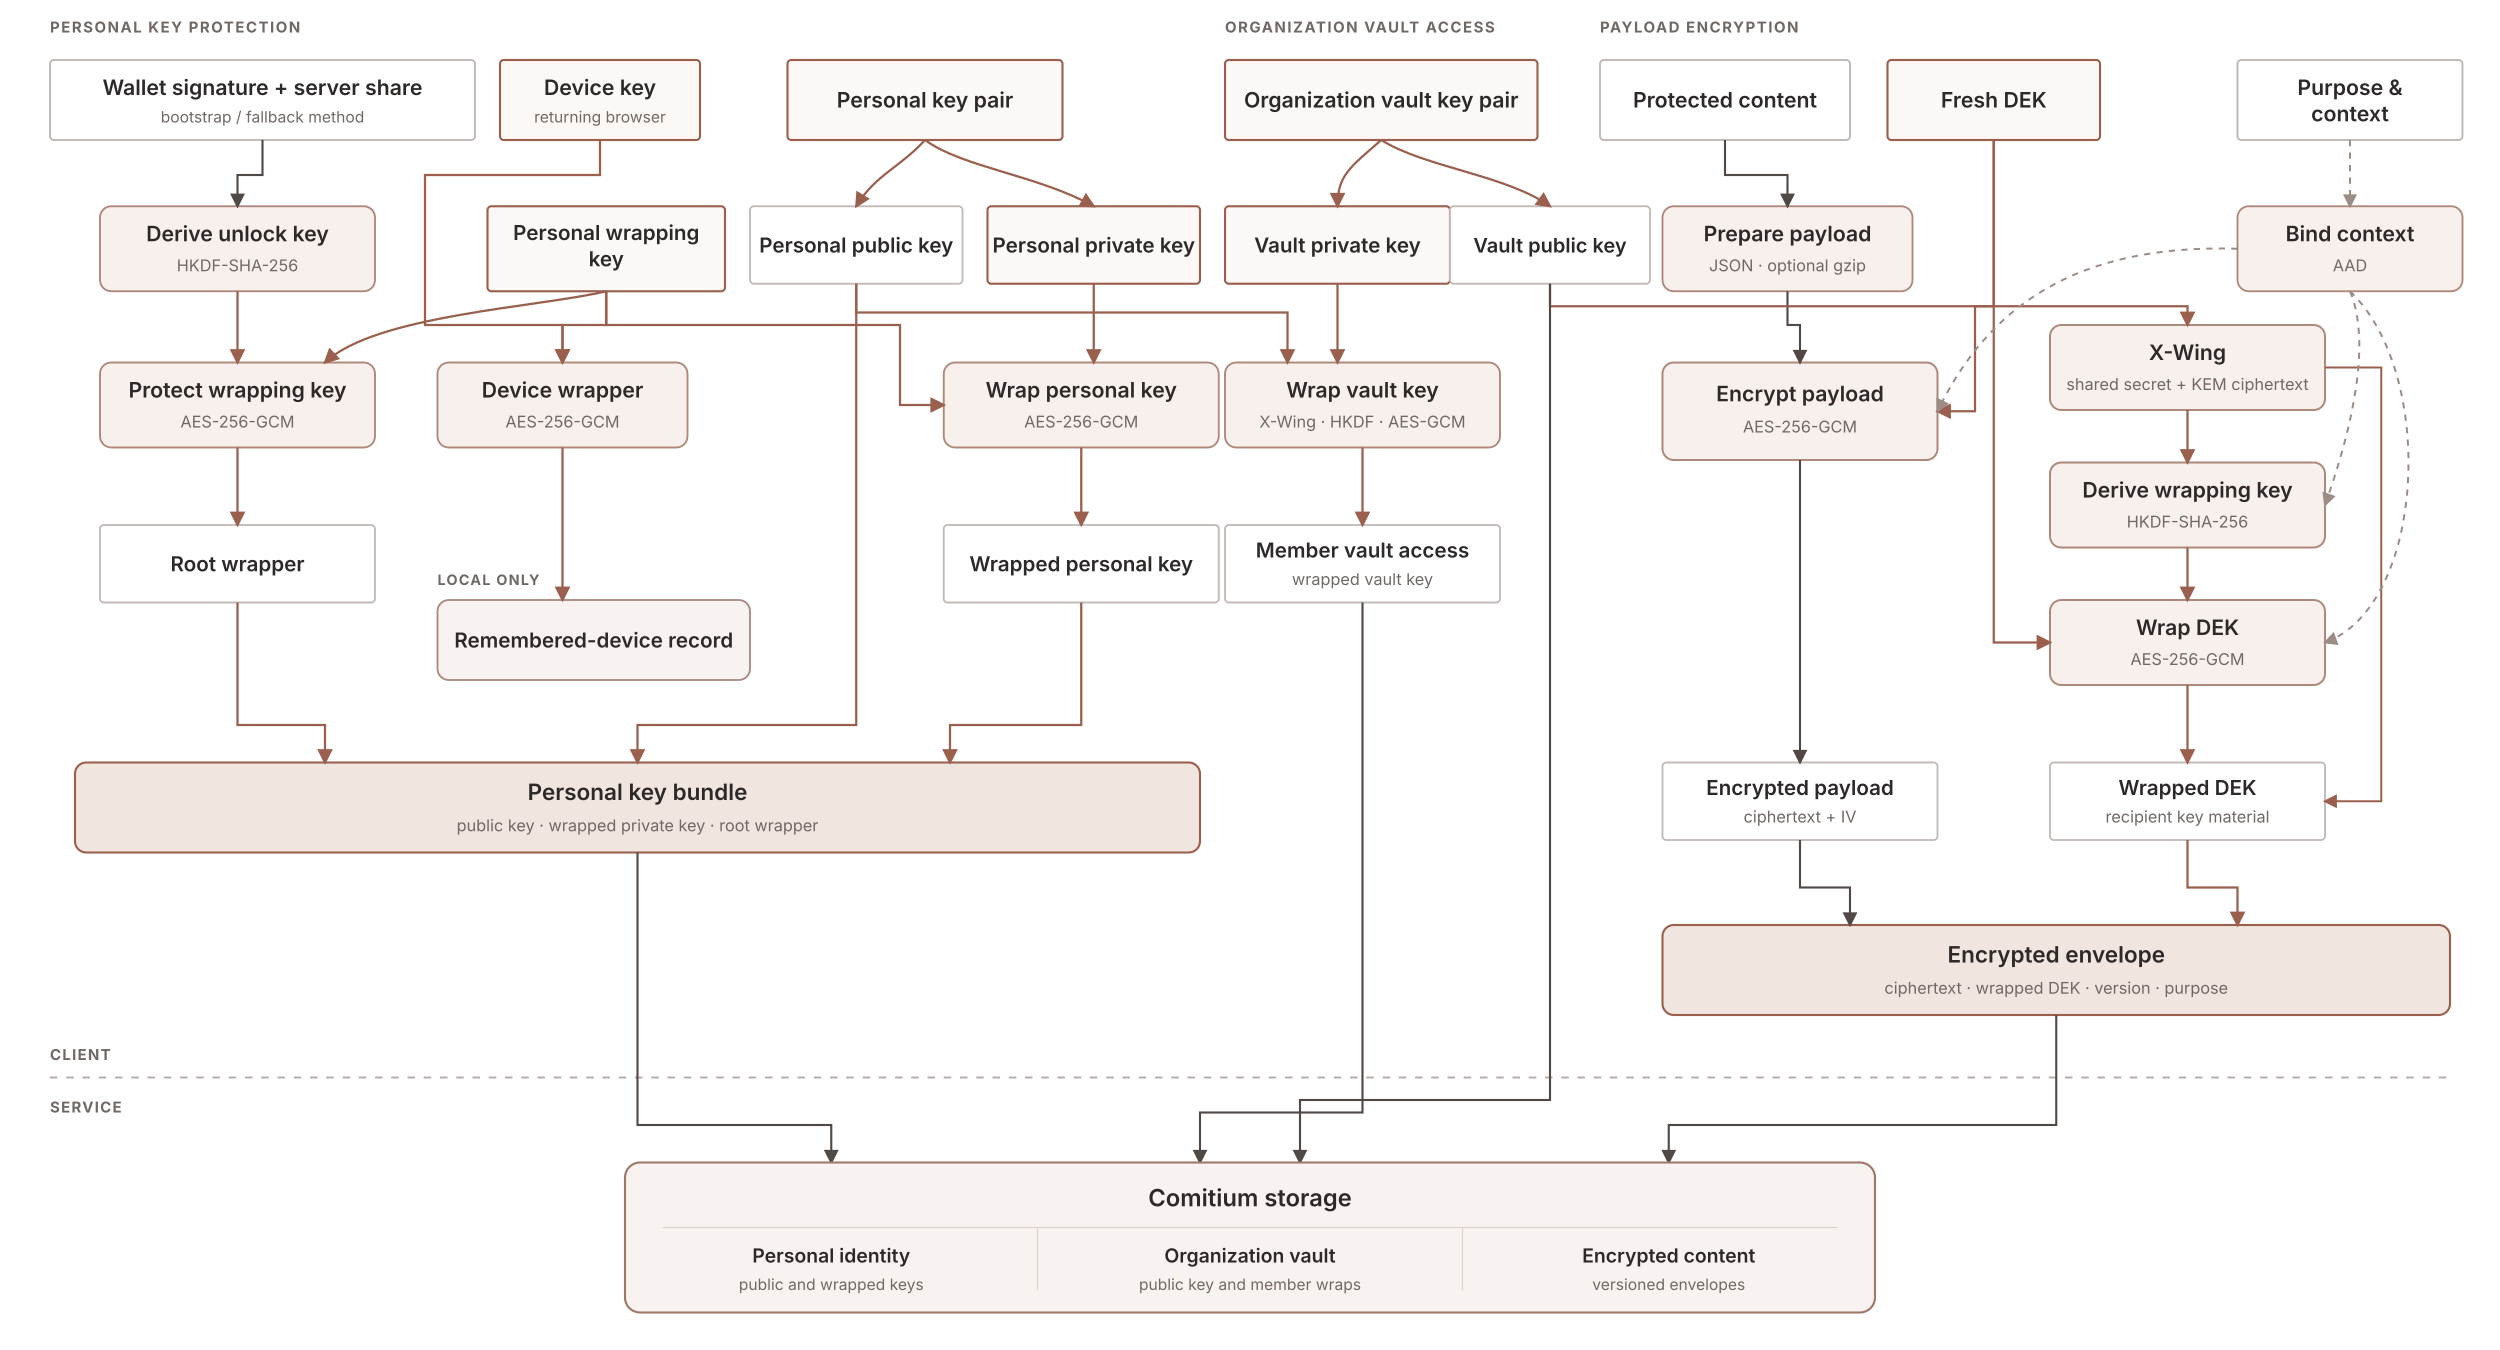
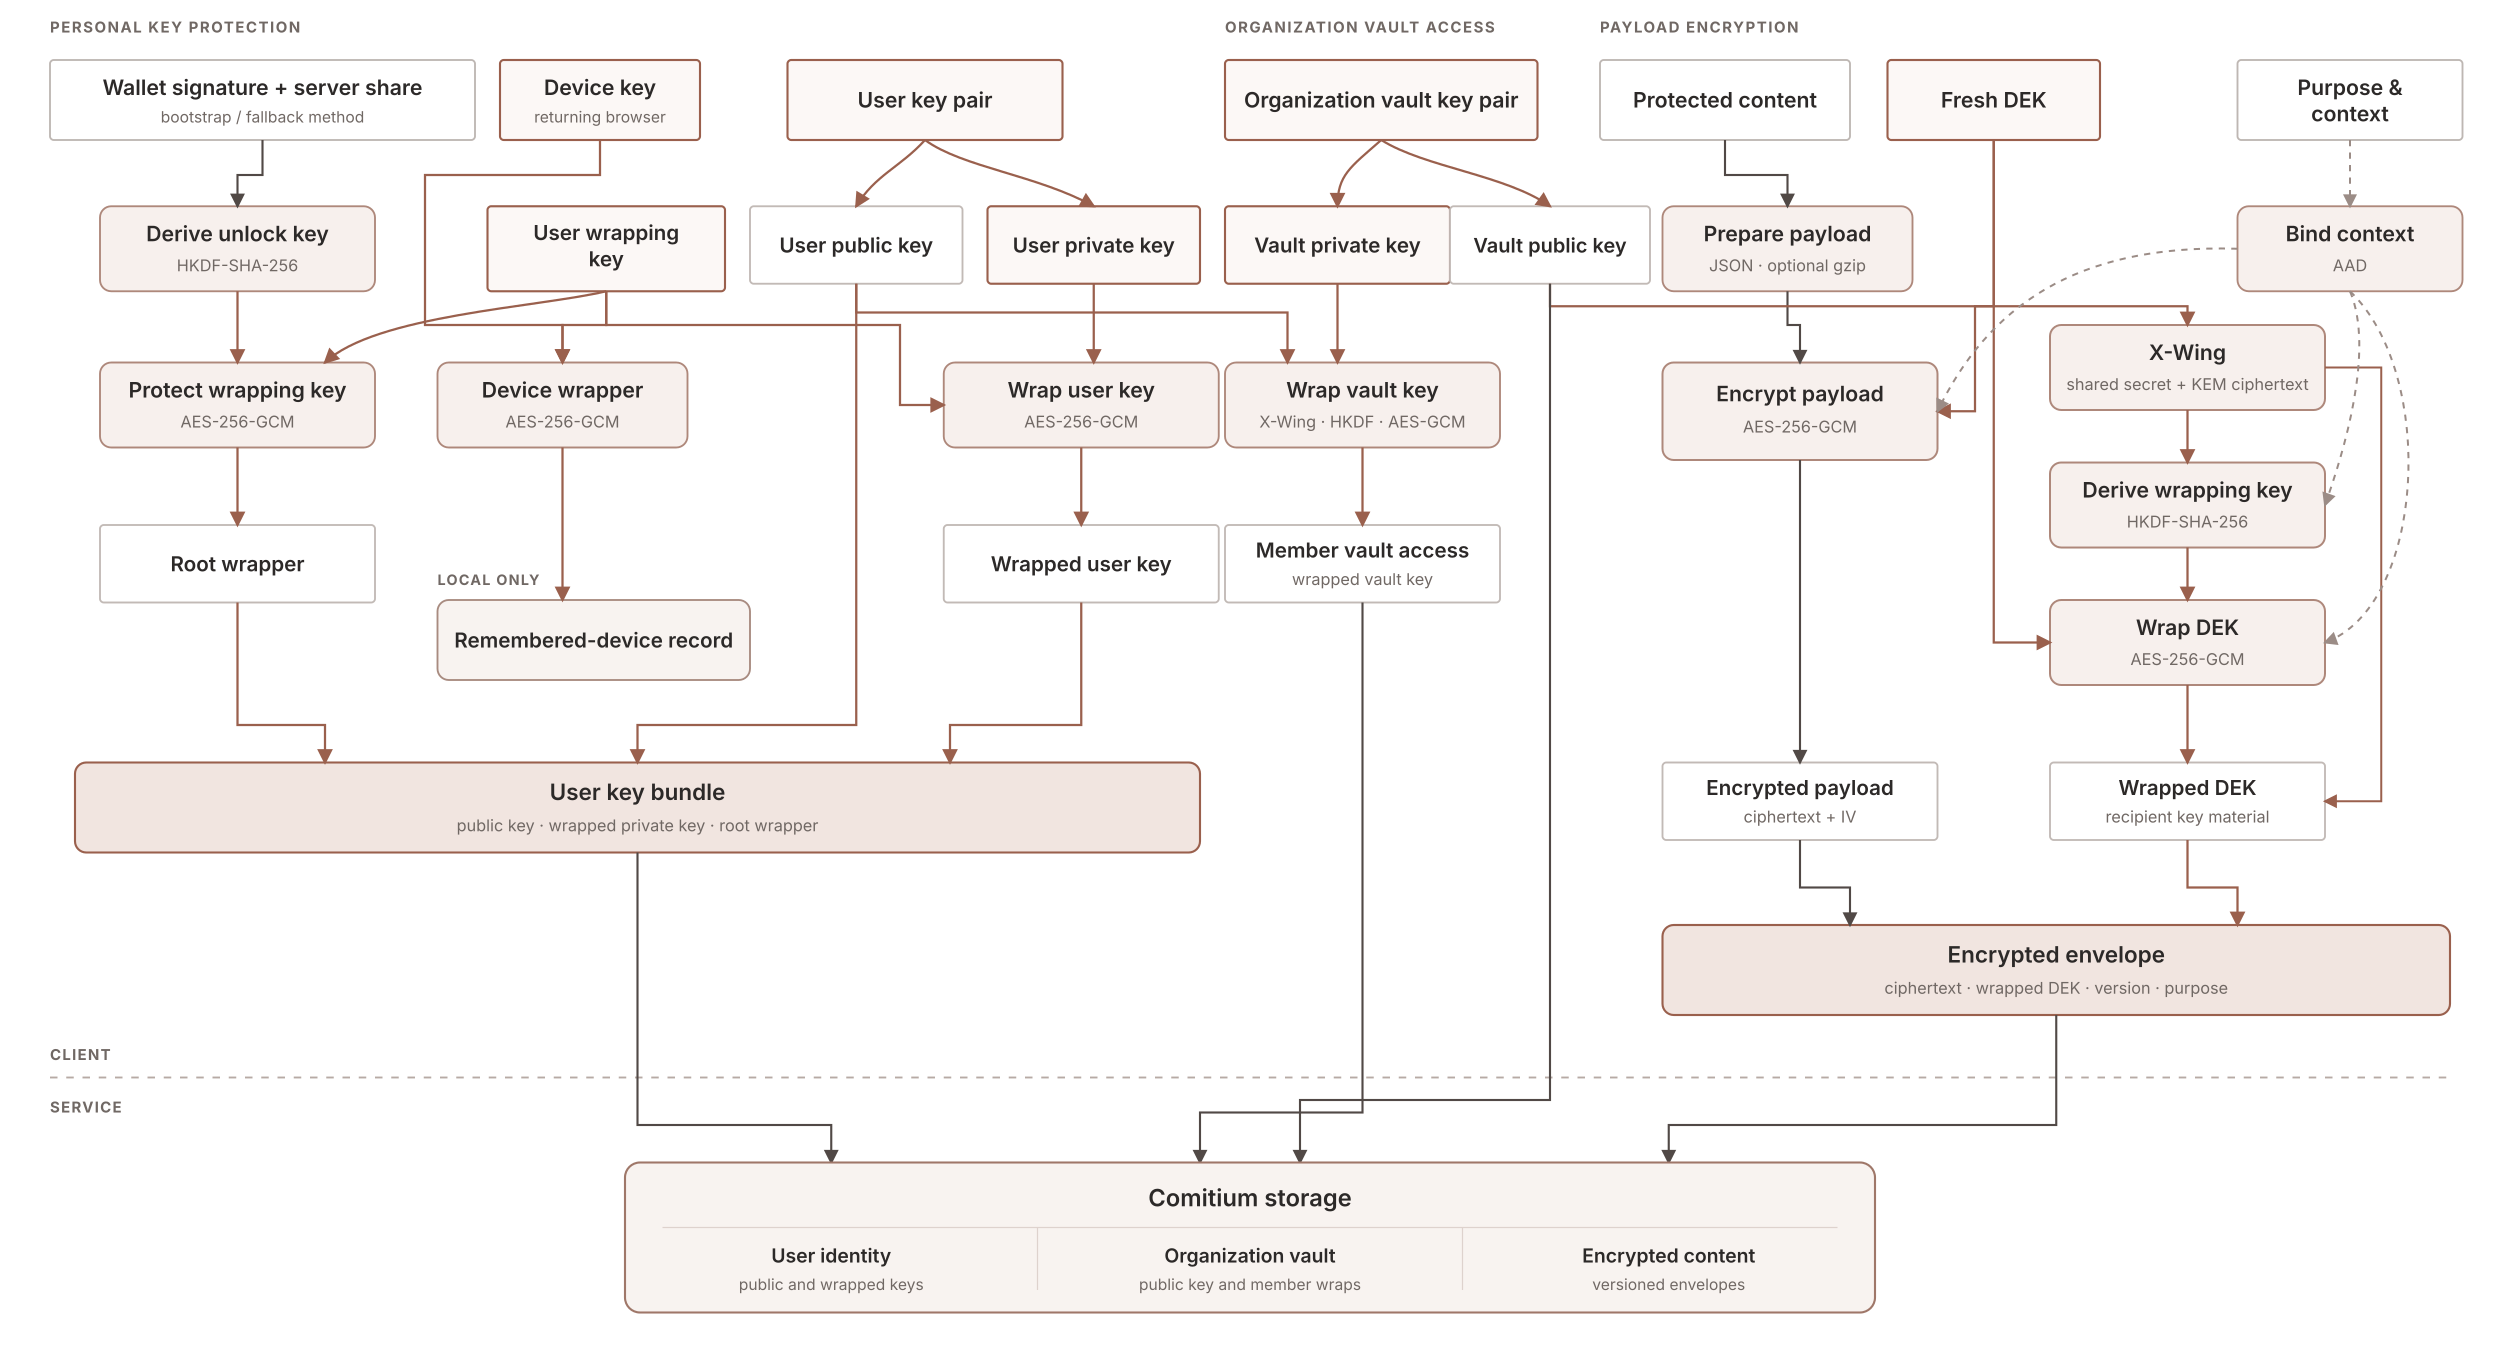
<svg xmlns="http://www.w3.org/2000/svg" width="2000" height="1080" viewBox="0 40 2000 1080" role="img" aria-labelledby="title desc">
  <defs>
    <marker id="data-arrow" viewBox="0 0 10 10" refX="8.5" refY="5" markerWidth="7" markerHeight="7" orient="auto">
      <path d="M0 0 10 5 0 10z" fill="#514946" />
    </marker>
    <marker id="key-arrow" viewBox="0 0 10 10" refX="8.5" refY="5" markerWidth="7" markerHeight="7" orient="auto">
      <path d="M0 0 10 5 0 10z" fill="#9a604d" />
    </marker>
    <marker id="aad-arrow" viewBox="0 0 10 10" refX="8.5" refY="5" markerWidth="7" markerHeight="7" orient="auto">
      <path d="M0 0 10 5 0 10z" fill="#9b8c86" />
    </marker>
  </defs>
  <style>
    text { font-family: Inter, ui-sans-serif, -apple-system, BlinkMacSystemFont, "Segoe UI", sans-serif; }
    .canvas { fill: #ffffff; }
    .input { fill: #ffffff; stroke: #beb7b3; }
    .secret { fill: #fcf8f6; stroke: #9a604d; }
    .operation { fill: #f7f0ed; stroke: #ae887b; }
    .artifact { fill: #ffffff; stroke: #c2bab6; }
    .bundle { fill: #f1e5e0; stroke: #9a604d; }
    .local-store { fill: #f8f3f0; stroke: #a88b80; }
    .server-store { fill: #f8f3f0; stroke: #9f7769; }
    .storage-rule { stroke: #ded2cd; }
    .text { fill: #2c2928; }
    .muted { fill: #706864; }
    .data-flow { fill: none; stroke: #514946; marker-end: url(#data-arrow); }
    .key-flow { fill: none; stroke: #9a604d; marker-end: url(#key-arrow); }
    .aad-flow { fill: none; stroke: #9b8c86; stroke-dasharray: 5 5; marker-end: url(#aad-arrow); }
    .boundary { stroke: #b7aaa5; }
  </style>
  <rect class="canvas" width="2000" height="1120" />
  <text class="muted" x="40" y="66" font-size="12" font-weight="700" letter-spacing="1.2">PERSONAL KEY PROTECTION</text>
  <text class="muted" x="980" y="66" font-size="12" font-weight="700" letter-spacing="1.2">ORGANIZATION VAULT ACCESS</text>
  <text class="muted" x="1280" y="66" font-size="12" font-weight="700" letter-spacing="1.2">PAYLOAD ENCRYPTION</text>
  <rect class="input" x="40" y="88" width="340" height="64" rx="3" stroke-width="1.5" />
  <text class="text" x="210" y="116" font-size="17" font-weight="600" text-anchor="middle">Wallet signature + server share</text>
  <text class="muted" x="210" y="138" font-size="12.5" text-anchor="middle">bootstrap / fallback method</text>
  <rect class="secret" x="400" y="88" width="160" height="64" rx="3" stroke-width="1.7" />
  <text class="text" x="480" y="116" font-size="17" font-weight="600" text-anchor="middle">Device key</text>
  <text class="muted" x="480" y="138" font-size="12.5" text-anchor="middle">returning browser</text>
  <rect class="secret" x="630" y="88" width="220" height="64" rx="3" stroke-width="1.7" />
-   <text class="text" x="740" y="126" font-size="17" font-weight="600" text-anchor="middle">Personal key pair</text>
+   <text class="text" x="740" y="126" font-size="17" font-weight="600" text-anchor="middle">User key pair</text>
  <rect class="secret" x="980" y="88" width="250" height="64" rx="3" stroke-width="1.7" />
  <text class="text" x="1105" y="126" font-size="17" font-weight="600" text-anchor="middle">Organization vault key pair</text>
  <rect class="input" x="1280" y="88" width="200" height="64" rx="3" stroke-width="1.5" />
  <text class="text" x="1380" y="126" font-size="17" font-weight="600" text-anchor="middle">Protected content</text>
  <rect class="secret" x="1510" y="88" width="170" height="64" rx="3" stroke-width="1.7" />
  <text class="text" x="1595" y="126" font-size="17" font-weight="600" text-anchor="middle">Fresh DEK</text>
  <rect class="input" x="1790" y="88" width="180" height="64" rx="3" stroke-width="1.5" />
  <text class="text" x="1880" y="116" font-size="17" font-weight="600" text-anchor="middle">Purpose &amp;</text>
  <text class="text" x="1880" y="137" font-size="17" font-weight="600" text-anchor="middle">context</text>
  <rect class="operation" x="80" y="205" width="220" height="68" rx="9" stroke-width="1.5" />
  <text class="text" x="190" y="233" font-size="17" font-weight="600" text-anchor="middle">Derive unlock key</text>
  <text class="muted" x="190" y="257" font-size="13" text-anchor="middle">HKDF-SHA-256</text>
  <rect class="secret" x="390" y="205" width="190" height="68" rx="3" stroke-width="1.7" />
-   <text class="text" x="485" y="232" font-size="16.5" font-weight="600" text-anchor="middle">Personal wrapping</text>
+   <text class="text" x="485" y="232" font-size="16.5" font-weight="600" text-anchor="middle">User wrapping</text>
  <text class="text" x="485" y="253" font-size="16.5" font-weight="600" text-anchor="middle">key</text>
  <rect class="artifact" x="600" y="205" width="170" height="62" rx="3" stroke-width="1.5" />
-   <text class="text" x="685" y="242" font-size="16.5" font-weight="600" text-anchor="middle">Personal public key</text>
+   <text class="text" x="685" y="242" font-size="16.5" font-weight="600" text-anchor="middle">User public key</text>
  <rect class="secret" x="790" y="205" width="170" height="62" rx="3" stroke-width="1.7" />
-   <text class="text" x="875" y="242" font-size="16.5" font-weight="600" text-anchor="middle">Personal private key</text>
+   <text class="text" x="875" y="242" font-size="16.5" font-weight="600" text-anchor="middle">User private key</text>
  <rect class="operation" x="80" y="330" width="220" height="68" rx="9" stroke-width="1.5" />
  <text class="text" x="190" y="358" font-size="17" font-weight="600" text-anchor="middle">Protect wrapping key</text>
  <text class="muted" x="190" y="382" font-size="13" text-anchor="middle">AES-256-GCM</text>
  <rect class="operation" x="350" y="330" width="200" height="68" rx="9" stroke-width="1.5" />
  <text class="text" x="450" y="358" font-size="17" font-weight="600" text-anchor="middle">Device wrapper</text>
  <text class="muted" x="450" y="382" font-size="13" text-anchor="middle">AES-256-GCM</text>
  <rect class="operation" x="755" y="330" width="220" height="68" rx="9" stroke-width="1.5" />
-   <text class="text" x="865" y="358" font-size="17" font-weight="600" text-anchor="middle">Wrap personal key</text>
+   <text class="text" x="865" y="358" font-size="17" font-weight="600" text-anchor="middle">Wrap user key</text>
  <text class="muted" x="865" y="382" font-size="13" text-anchor="middle">AES-256-GCM</text>
  <rect class="artifact" x="80" y="460" width="220" height="62" rx="3" stroke-width="1.5" />
  <text class="text" x="190" y="497" font-size="16.5" font-weight="600" text-anchor="middle">Root wrapper</text>
  <rect class="artifact" x="755" y="460" width="220" height="62" rx="3" stroke-width="1.5" />
-   <text class="text" x="865" y="497" font-size="16.5" font-weight="600" text-anchor="middle">Wrapped personal key</text>
+   <text class="text" x="865" y="497" font-size="16.5" font-weight="600" text-anchor="middle">Wrapped user key</text>
  <text class="muted" x="350" y="508" font-size="11.5" font-weight="700" letter-spacing="1">LOCAL ONLY</text>
  <rect class="local-store" x="350" y="520" width="250" height="64" rx="9" stroke-width="1.5" />
  <text class="text" x="475" y="558" font-size="16.5" font-weight="600" text-anchor="middle">Remembered-device record</text>
  <rect class="bundle" x="60" y="650" width="900" height="72" rx="9" stroke-width="1.7" />
-   <text class="text" x="510" y="680" font-size="18" font-weight="600" text-anchor="middle">Personal key bundle</text>
+   <text class="text" x="510" y="680" font-size="18" font-weight="600" text-anchor="middle">User key bundle</text>
  <text class="muted" x="510" y="705" font-size="13" text-anchor="middle">public key · wrapped private key · root wrapper</text>
  <rect class="secret" x="980" y="205" width="180" height="62" rx="3" stroke-width="1.7" />
  <text class="text" x="1070" y="242" font-size="16.5" font-weight="600" text-anchor="middle">Vault private key</text>
  <rect class="artifact" x="1160" y="205" width="160" height="62" rx="3" stroke-width="1.5" />
  <text class="text" x="1240" y="242" font-size="16" font-weight="600" text-anchor="middle">Vault public key</text>
  <rect class="operation" x="980" y="330" width="220" height="68" rx="9" stroke-width="1.5" />
  <text class="text" x="1090" y="358" font-size="17" font-weight="600" text-anchor="middle">Wrap vault key</text>
  <text class="muted" x="1090" y="382" font-size="13" text-anchor="middle">X-Wing · HKDF · AES-GCM</text>
  <rect class="artifact" x="980" y="460" width="220" height="62" rx="3" stroke-width="1.5" />
  <text class="text" x="1090" y="486" font-size="16.5" font-weight="600" text-anchor="middle">Member vault access</text>
  <text class="muted" x="1090" y="508" font-size="13" text-anchor="middle">wrapped vault key</text>
  <rect class="operation" x="1330" y="205" width="200" height="68" rx="9" stroke-width="1.5" />
  <text class="text" x="1430" y="233" font-size="17" font-weight="600" text-anchor="middle">Prepare payload</text>
  <text class="muted" x="1430" y="257" font-size="13" text-anchor="middle">JSON · optional gzip</text>
  <rect class="operation" x="1790" y="205" width="180" height="68" rx="9" stroke-width="1.5" />
  <text class="text" x="1880" y="233" font-size="17" font-weight="600" text-anchor="middle">Bind context</text>
  <text class="muted" x="1880" y="257" font-size="13" text-anchor="middle">AAD</text>
  <rect class="operation" x="1330" y="330" width="220" height="78" rx="9" stroke-width="1.6" />
  <text class="text" x="1440" y="361" font-size="17" font-weight="600" text-anchor="middle">Encrypt payload</text>
  <text class="muted" x="1440" y="386" font-size="13" text-anchor="middle">AES-256-GCM</text>
  <rect class="operation" x="1640" y="300" width="220" height="68" rx="9" stroke-width="1.6" />
  <text class="text" x="1750" y="328" font-size="17" font-weight="600" text-anchor="middle">X-Wing</text>
  <text class="muted" x="1750" y="352" font-size="13" text-anchor="middle">shared secret + KEM ciphertext</text>
  <rect class="operation" x="1640" y="410" width="220" height="68" rx="9" stroke-width="1.6" />
  <text class="text" x="1750" y="438" font-size="17" font-weight="600" text-anchor="middle">Derive wrapping key</text>
  <text class="muted" x="1750" y="462" font-size="13" text-anchor="middle">HKDF-SHA-256</text>
  <rect class="operation" x="1640" y="520" width="220" height="68" rx="9" stroke-width="1.6" />
  <text class="text" x="1750" y="548" font-size="17" font-weight="600" text-anchor="middle">Wrap DEK</text>
  <text class="muted" x="1750" y="572" font-size="13" text-anchor="middle">AES-256-GCM</text>
  <rect class="artifact" x="1330" y="650" width="220" height="62" rx="3" stroke-width="1.5" />
  <text class="text" x="1440" y="676" font-size="16.5" font-weight="600" text-anchor="middle">Encrypted payload</text>
  <text class="muted" x="1440" y="698" font-size="13" text-anchor="middle">ciphertext + IV</text>
  <rect class="artifact" x="1640" y="650" width="220" height="62" rx="3" stroke-width="1.5" />
  <text class="text" x="1750" y="676" font-size="16.5" font-weight="600" text-anchor="middle">Wrapped DEK</text>
  <text class="muted" x="1750" y="698" font-size="13" text-anchor="middle">recipient key material</text>
  <rect class="bundle" x="1330" y="780" width="630" height="72" rx="9" stroke-width="1.7" />
  <text class="text" x="1645" y="810" font-size="18" font-weight="600" text-anchor="middle">Encrypted envelope</text>
  <text class="muted" x="1645" y="835" font-size="13" text-anchor="middle">ciphertext · wrapped DEK · version · purpose</text>
  <path class="data-flow" d="M210 152V180H190V205" stroke-width="1.7" />
  <path class="key-flow" d="M190 273V330" stroke-width="1.8" />
  <path class="key-flow" d="M485 273C430 286 300 292 260 330" stroke-width="1.8" />
  <path class="key-flow" d="M480 152V180H340V300H450V330" stroke-width="1.8" />
  <path class="key-flow" d="M485 273V300H450V330" stroke-width="1.8" />
  <path class="key-flow" d="M485 273V300H720V364H755" stroke-width="1.8" />
  <path class="key-flow" d="M740 152C720 174 700 180 685 205" stroke-width="1.8" />
  <path class="key-flow" d="M740 152C770 174 830 180 875 205" stroke-width="1.8" />
  <path class="key-flow" d="M875 267V330" stroke-width="1.8" />
  <path class="key-flow" d="M190 398V460" stroke-width="1.8" />
  <path class="key-flow" d="M450 398V520" stroke-width="1.8" />
  <path class="key-flow" d="M865 398V460" stroke-width="1.8" />
  <path class="key-flow" d="M190 522V620H260V650" stroke-width="1.8" />
  <path class="key-flow" d="M685 267V620H510V650" stroke-width="1.8" />
  <path class="key-flow" d="M865 522V620H760V650" stroke-width="1.8" />
  <path class="key-flow" d="M1105 152C1080 174 1070 180 1070 205" stroke-width="1.8" />
  <path class="key-flow" d="M1105 152C1140 174 1205 180 1240 205" stroke-width="1.8" />
  <path class="key-flow" d="M1070 267V330" stroke-width="1.8" />
  <path class="key-flow" d="M685 267V290H1030V330" stroke-width="1.8" />
  <path class="key-flow" d="M1090 398V460" stroke-width="1.8" />
  <path class="data-flow" d="M1380 152V180H1430V205" stroke-width="1.7" />
  <path class="data-flow" d="M1430 273V300H1440V330" stroke-width="1.7" />
  <path class="data-flow" d="M1440 408V650" stroke-width="1.7" />
  <path class="key-flow" d="M1595 152V285H1580V369H1550" stroke-width="1.8" />
  <path class="key-flow" d="M1595 152V554H1640" stroke-width="1.8" />
  <path class="key-flow" d="M1240 267V285H1750V300" stroke-width="1.8" />
  <path class="key-flow" d="M1750 368V410" stroke-width="1.8" />
  <path class="key-flow" d="M1750 478V520" stroke-width="1.8" />
  <path class="key-flow" d="M1750 588V650" stroke-width="1.8" />
  <path class="key-flow" d="M1860 334H1905V681H1860" stroke-width="1.6" />
  <path class="aad-flow" d="M1880 152V205" stroke-width="1.6" />
  <path class="aad-flow" d="M1790 239C1660 235 1590 286 1550 369" stroke-width="1.6" />
  <path class="aad-flow" d="M1880 273C1900 320 1875 402 1860 444" stroke-width="1.6" />
  <path class="aad-flow" d="M1880 273C1950 340 1940 525 1860 554" stroke-width="1.6" />
  <path class="data-flow" d="M1440 712V750H1480V780" stroke-width="1.7" />
  <path class="key-flow" d="M1750 712V750H1790V780" stroke-width="1.8" />
  <text class="muted" x="40" y="888" font-size="12" font-weight="700" letter-spacing="1">CLIENT</text>
  <line class="boundary" x1="40" y1="902" x2="1960" y2="902" stroke-width="1.5" stroke-dasharray="6 7" />
  <text class="muted" x="40" y="930" font-size="12" font-weight="700" letter-spacing="1">SERVICE</text>
  <path class="data-flow" d="M510 722V940H665V970" stroke-width="1.7" />
  <path class="data-flow" d="M1090 522V930H960V970" stroke-width="1.7" />
  <path class="data-flow" d="M1240 267V920H1040V970" stroke-width="1.7" />
  <path class="data-flow" d="M1645 852V940H1335V970" stroke-width="1.7" />
  <rect class="server-store" x="500" y="970" width="1000" height="120" rx="12" stroke-width="1.7" />
  <text class="text" x="1000" y="1005" font-size="19" font-weight="600" text-anchor="middle">Comitium storage</text>
  <line class="storage-rule" x1="530" y1="1022" x2="1470" y2="1022" stroke-width="1" />
  <line class="storage-rule" x1="830" y1="1022" x2="830" y2="1072" stroke-width="1" />
  <line class="storage-rule" x1="1170" y1="1022" x2="1170" y2="1072" stroke-width="1" />
-   <text class="text" x="665" y="1050" font-size="15.5" font-weight="600" text-anchor="middle">Personal identity</text>
+   <text class="text" x="665" y="1050" font-size="15.5" font-weight="600" text-anchor="middle">User identity</text>
  <text class="muted" x="665" y="1072" font-size="12.5" text-anchor="middle">public and wrapped keys</text>
  <text class="text" x="1000" y="1050" font-size="15.5" font-weight="600" text-anchor="middle">Organization vault</text>
  <text class="muted" x="1000" y="1072" font-size="12.5" text-anchor="middle">public key and member wraps</text>
  <text class="text" x="1335" y="1050" font-size="15.5" font-weight="600" text-anchor="middle">Encrypted content</text>
  <text class="muted" x="1335" y="1072" font-size="12.5" text-anchor="middle">versioned envelopes</text>
</svg>
